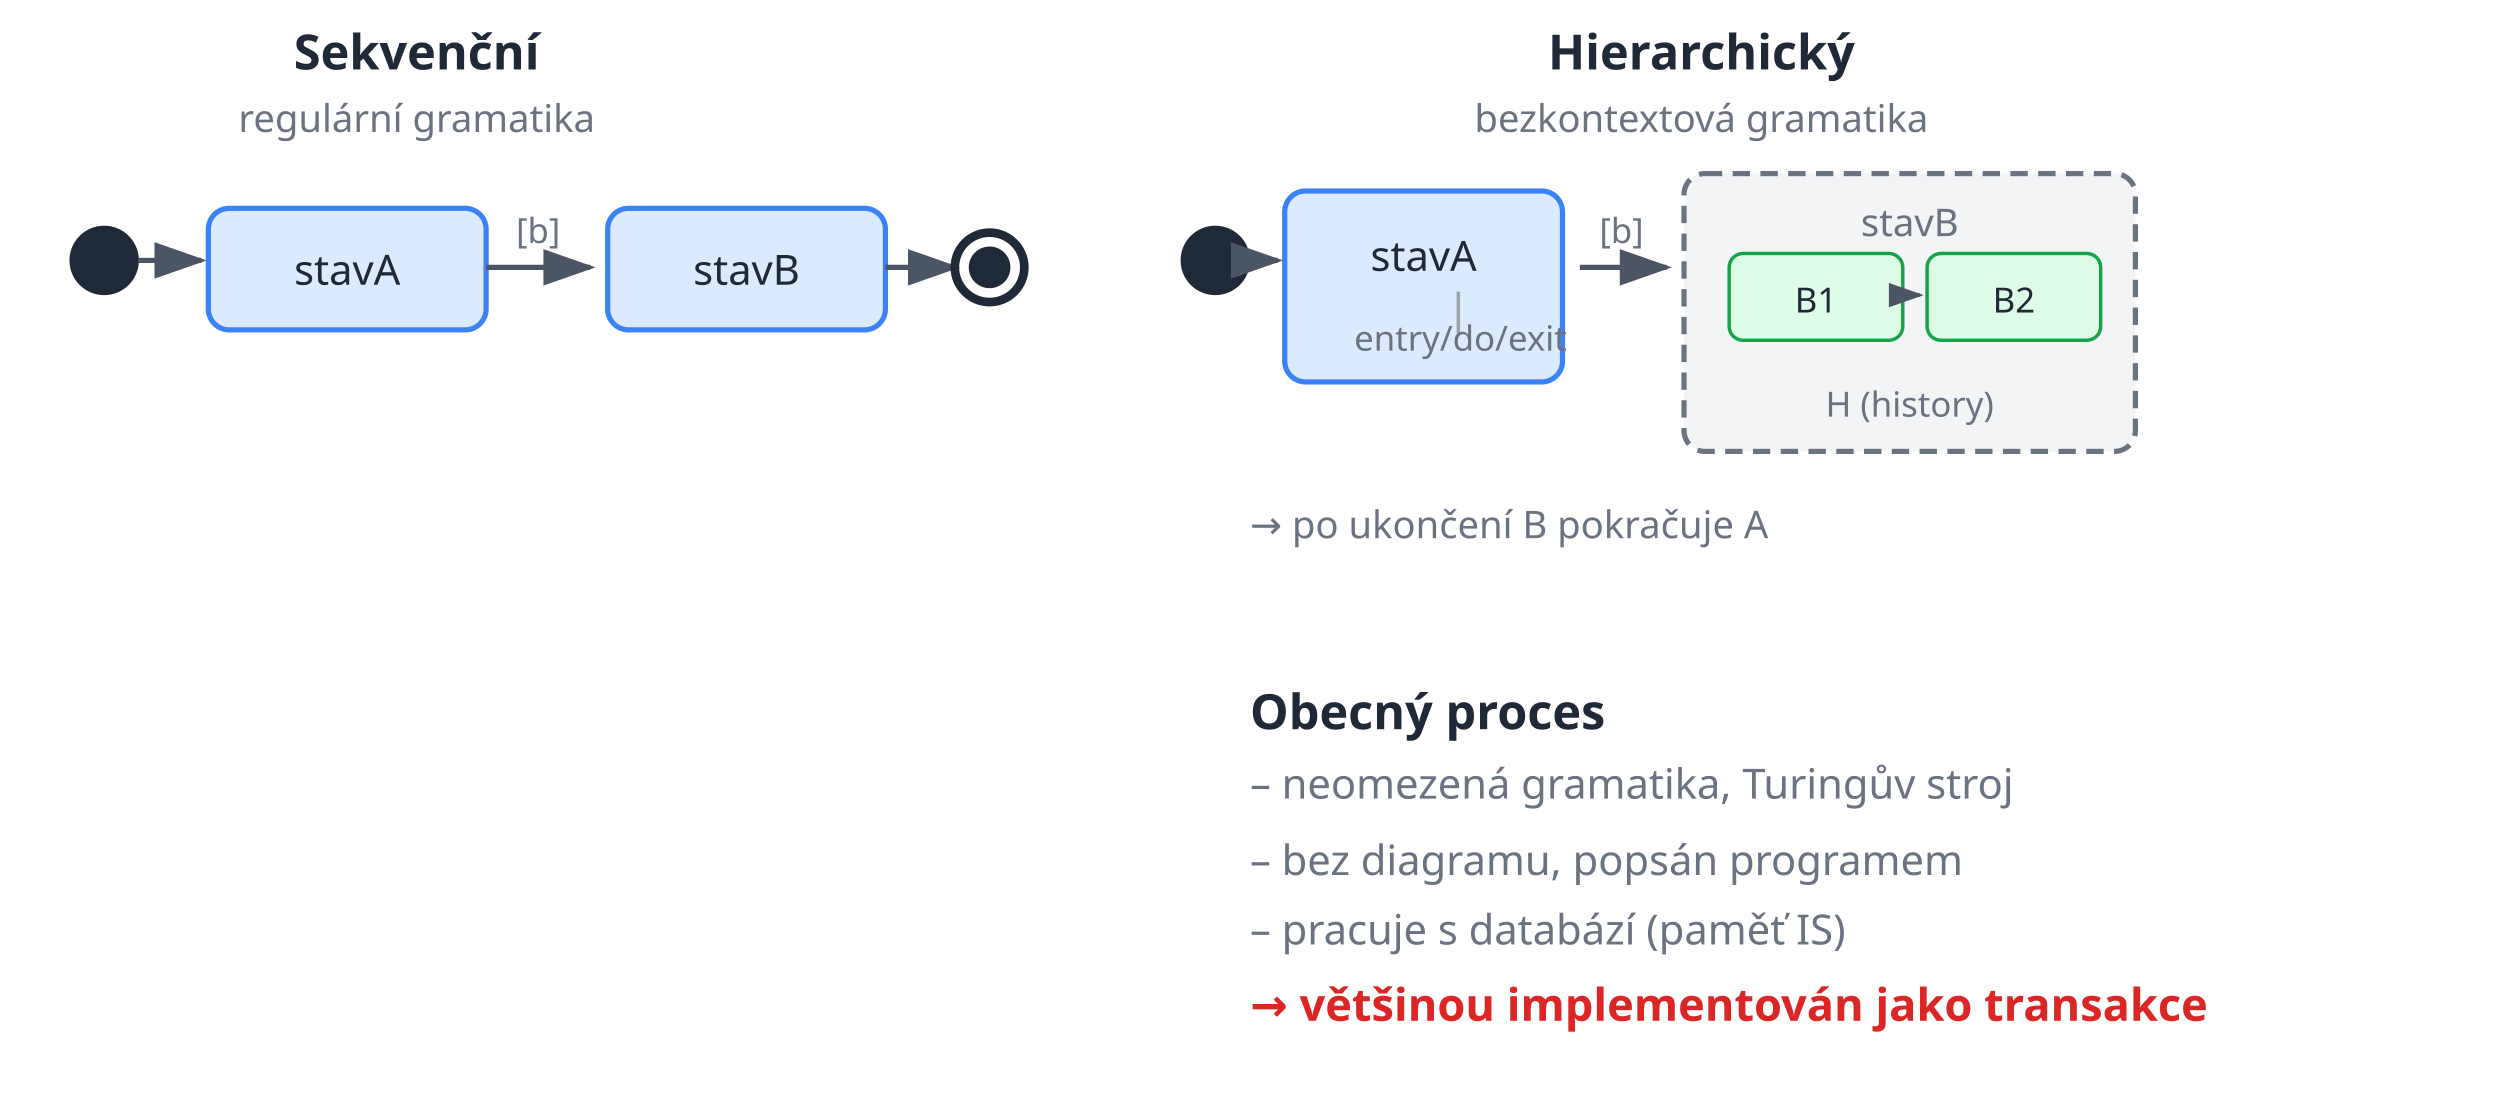
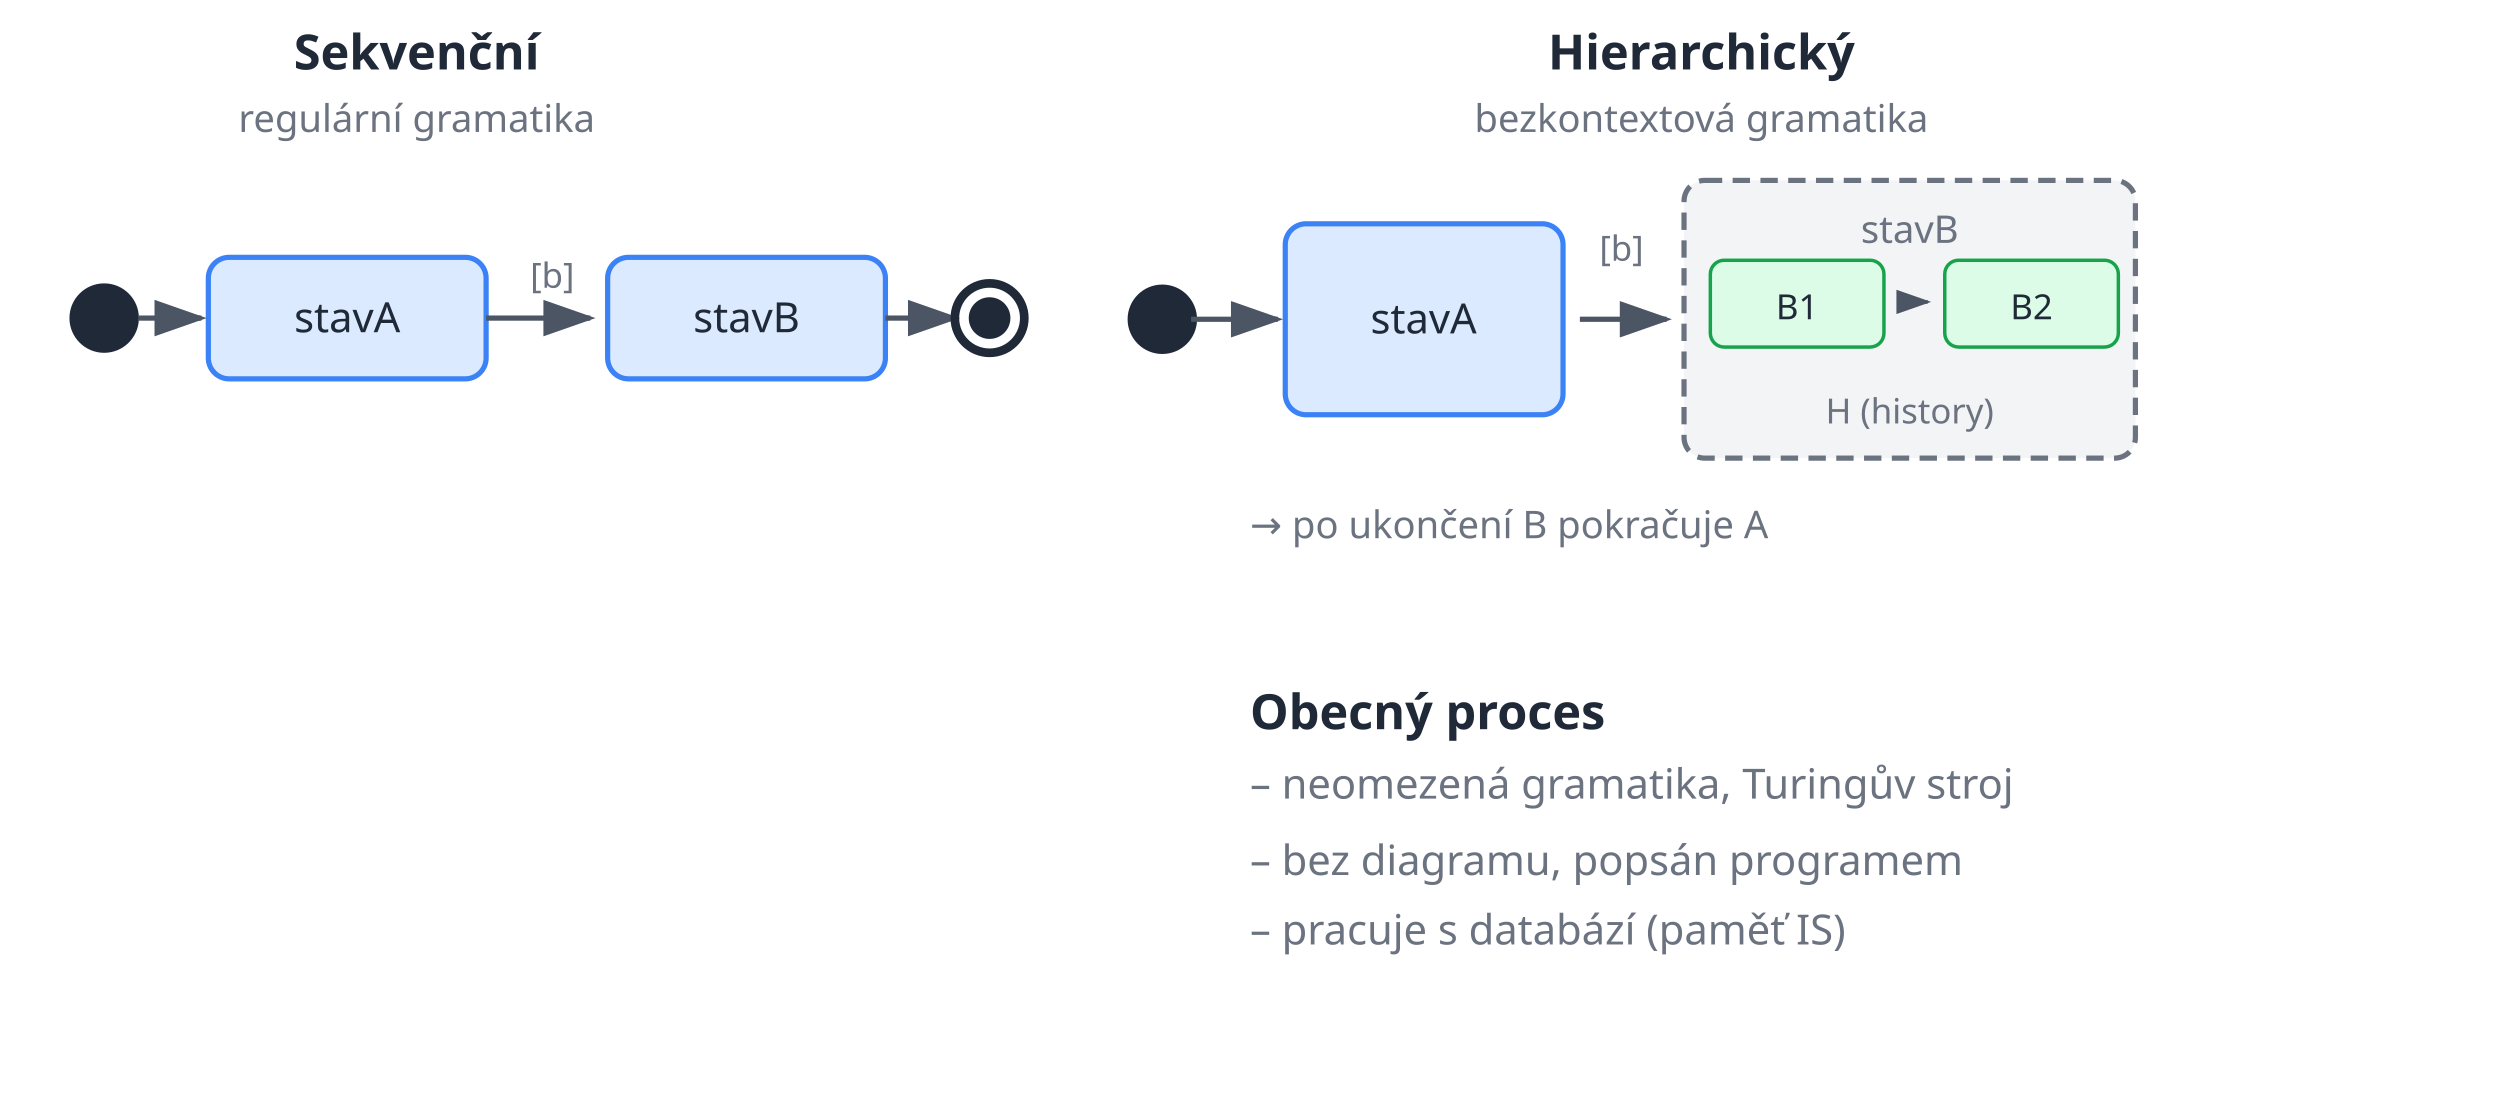
- <svg xmlns="http://www.w3.org/2000/svg" viewBox="0 0 720 320" width="720" height="320" font-family="sans-serif" font-size="13" fill="#1f2937">
-   <defs>
+ <svg xmlns="http://www.w3.org/2000/svg" viewBox="0 0 720 320" width="720" height="320" font-family="sans-serif" font-size="13" fill="#1f2937" version="1.1" id="svg81">
+   <defs id="defs5">
    <marker id="arr" markerWidth="10" markerHeight="7" refX="9" refY="3.5" orient="auto">
-       <polygon points="0 0, 10 3.5, 0 7" fill="#4b5563" />
+       <polygon points="0,7 0,0 10,3.5 " fill="#4b5563" id="polygon2" />
+     </marker>
+     <marker id="arr-3" markerWidth="10" markerHeight="7" refX="9" refY="3.5" orient="auto">
+       <polygon points="0,0 10,3.5 0,7 " fill="#4b5563" id="polygon2-6" />
    </marker>
  </defs>
-   <text x="120" y="20" text-anchor="middle" font-weight="bold" font-size="14">Sekvenční</text>
-   <text x="120" y="38" text-anchor="middle" font-size="11" fill="#6b7280">regulární gramatika</text>
-   <circle cx="30" cy="75" r="10" fill="#1f2937" />
-   <rect x="60" y="60" width="80" height="35" rx="6" fill="#dbeafe" stroke="#3b82f6" stroke-width="1.5" />
-   <text x="100" y="82" text-anchor="middle" font-size="12">stavA</text>
-   <line x1="140" y1="77" x2="170" y2="77" stroke="#4b5563" stroke-width="1.5" marker-end="url(#arr)" />
-   <text x="155" y="70" text-anchor="middle" font-size="10" fill="#6b7280">[b]</text>
-   <rect x="175" y="60" width="80" height="35" rx="6" fill="#dbeafe" stroke="#3b82f6" stroke-width="1.5" />
-   <text x="215" y="82" text-anchor="middle" font-size="12">stavB</text>
-   <line x1="255" y1="77" x2="275" y2="77" stroke="#4b5563" stroke-width="1.5" marker-end="url(#arr)" />
-   <circle cx="285" cy="77" r="10" fill="none" stroke="#1f2937" stroke-width="2.5" />
-   <circle cx="285" cy="77" r="6" fill="#1f2937" />
-   <line x1="40" y1="75" x2="58" y2="75" stroke="#4b5563" stroke-width="1.5" marker-end="url(#arr)" />
-   <text x="490" y="20" text-anchor="middle" font-weight="bold" font-size="14">Hierarchický</text>
-   <text x="490" y="38" text-anchor="middle" font-size="11" fill="#6b7280">bezkontextová gramatika</text>
-   <circle cx="350" cy="75" r="10" fill="#1f2937" />
-   <rect x="370" y="55" width="80" height="55" rx="6" fill="#dbeafe" stroke="#3b82f6" stroke-width="1.5" />
-   <text x="410" y="78" text-anchor="middle" font-size="12">stavA</text>
-   <line x1="420" y1="84" x2="420" y2="96" stroke="#9ca3af" stroke-width="1" />
-   <text x="390" y="101" font-size="10" fill="#6b7280">entry/do/exit</text>
-   <line x1="455" y1="77" x2="480" y2="77" stroke="#4b5563" stroke-width="1.5" marker-end="url(#arr)" />
-   <text x="467" y="70" text-anchor="middle" font-size="10" fill="#6b7280">[b]</text>
-   <rect x="485" y="50" width="130" height="80" rx="6" fill="#f3f4f6" stroke="#6b7280" stroke-width="1.5" stroke-dasharray="5,3" />
-   <text x="550" y="68" text-anchor="middle" font-size="11" fill="#6b7280">stavB</text>
-   <rect x="498" y="73" width="50" height="25" rx="4" fill="#dcfce7" stroke="#16a34a" stroke-width="1" />
-   <text x="523" y="90" text-anchor="middle" font-size="10">B1</text>
-   <rect x="555" y="73" width="50" height="25" rx="4" fill="#dcfce7" stroke="#16a34a" stroke-width="1" />
-   <text x="580" y="90" text-anchor="middle" font-size="10">B2</text>
-   <line x1="548" y1="85" x2="553" y2="85" stroke="#4b5563" stroke-width="1" marker-end="url(#arr)" />
-   <text x="550" y="120" text-anchor="middle" font-size="10" fill="#6b7280">H (history)</text>
-   <text x="360" y="155" font-size="11" fill="#6b7280">→ po ukončení B pokračuje A</text>
-   <line x1="360" y1="75" x2="368" y2="75" stroke="#4b5563" stroke-width="1.5" marker-end="url(#arr)" />
-   <text x="360" y="210" font-weight="bold" font-size="14">Obecný proces</text>
-   <text x="360" y="230" font-size="12" fill="#6b7280">– neomezená gramatika, Turingův stroj</text>
-   <text x="360" y="252" font-size="12" fill="#6b7280">– bez diagramu, popsán programem</text>
-   <text x="360" y="272" font-size="12" fill="#6b7280">– pracuje s databází (paměť IS)</text>
-   <text x="360" y="294" font-size="13" fill="#dc2626" font-weight="bold">→ většinou implementován jako transakce</text>
+   <text x="120" y="20" text-anchor="middle" font-weight="bold" font-size="14" id="text7">Sekvenční</text>
+   <text x="120" y="38" text-anchor="middle" font-size="11" fill="#6b7280" id="text9">regulární gramatika</text>
+   <circle cx="30" cy="91.61" r="10" fill="#1f2937" id="circle11" />
+   <rect x="60" y="74.11" width="80" height="35" rx="6" fill="#dbeafe" stroke="#3b82f6" stroke-width="1.5" id="rect13" ry="6" />
+   <text x="100" y="95.68" text-anchor="middle" font-size="12px" id="text15">stavA</text>
+   <line x1="140" y1="91.61" x2="170" y2="91.61" stroke="#4b5563" stroke-width="1.5" marker-end="url(#arr)" id="line17" />
+   <text x="159.068" y="82.881" text-anchor="middle" font-size="10px" fill="#6b7280" id="text19">[b]</text>
+   <rect x="175" y="74.11" width="80" height="35" rx="6" fill="#dbeafe" stroke="#3b82f6" stroke-width="1.5" id="rect21" ry="6" />
+   <text x="215" y="95.68" text-anchor="middle" font-size="12px" id="text23">stavB</text>
+   <line x1="255" y1="91.61" x2="275" y2="91.61" stroke="#4b5563" stroke-width="1.5" marker-end="url(#arr)" id="line25" />
+   <circle cx="285" cy="91.61" r="10" fill="none" stroke="#1f2937" stroke-width="2.5" id="circle27" />
+   <circle cx="285" cy="91.61" r="6" fill="#1f2937" id="circle29" />
+   <line x1="40" y1="91.61" x2="58" y2="91.61" stroke="#4b5563" stroke-width="1.5" marker-end="url(#arr)" id="line31" />
+   <text x="490" y="20" text-anchor="middle" font-weight="bold" font-size="14" id="text33">Hierarchický</text>
+   <text x="490" y="38" text-anchor="middle" font-size="11" fill="#6b7280" id="text35">bezkontextová gramatika</text>
+   <circle cx="334.746" cy="91.949" r="10" fill="#1f2937" id="circle37" />
+   <g id="g996" transform="translate(0,9.449149)">
+     <rect x="370.155" y="55" width="80" height="55" rx="6" fill="#dbeafe" stroke="#3b82f6" stroke-width="1.5" id="rect39" ry="6" />
+     <text x="410" y="86.569" text-anchor="middle" font-size="12px" id="text41">stavA</text>
+   </g>
+   <line x1="455" y1="91.949" x2="480" y2="91.949" stroke="#4b5563" stroke-width="1.5" marker-end="url(#arr)" id="line47" />
+   <line x1="343.021" y1="91.949" x2="368.021" y2="91.949" stroke="#4b5563" stroke-width="1.5" marker-end="url(#arr-3)" id="line47-7" style="marker-end:url(#arr-3)" />
+   <text x="467" y="75.085" text-anchor="middle" font-size="10px" fill="#6b7280" id="text49">[b]</text>
+   <g id="g974" transform="translate(0,1.948678)">
+     <rect x="485" y="50" width="130" height="80" rx="6" fill="#f3f4f6" stroke="#6b7280" stroke-width="1.5" stroke-dasharray="5, 3" id="rect51" ry="6" />
+     <text x="550" y="68" text-anchor="middle" font-size="11px" fill="#6b7280" id="text53">stavB</text>
+     <g id="g946" transform="translate(-5.423729)">
+       <rect x="498" y="73" width="50" height="25" rx="4" fill="#dcfce7" stroke="#16a34a" stroke-width="1" id="rect55" ry="4" />
+       <text x="523" y="90" text-anchor="middle" font-size="10px" id="text57">B1</text>
+     </g>
+     <g id="g956" transform="translate(5.084746)">
+       <rect x="555" y="73" width="50" height="25" rx="4" fill="#dcfce7" stroke="#16a34a" stroke-width="1" id="rect59" ry="4" />
+       <text x="580" y="90" text-anchor="middle" font-size="10px" id="text61">B2</text>
+     </g>
+     <line x1="547.458" y1="85" x2="555.169" y2="85" stroke="#4b5563" stroke-width="1" marker-end="url(#arr)" id="line63" />
+     <text x="550" y="120" text-anchor="middle" font-size="10px" fill="#6b7280" id="text65">H (history)</text>
+   </g>
+   <text x="360" y="155" font-size="11" fill="#6b7280" id="text67">→ po ukončení B pokračuje A</text>
+   <text x="360" y="210" font-weight="bold" font-size="14" id="text71">Obecný proces</text>
+   <text x="360" y="230" font-size="12" fill="#6b7280" id="text73">– neomezená gramatika, Turingův stroj</text>
+   <text x="360" y="252" font-size="12" fill="#6b7280" id="text75">– bez diagramu, popsán programem</text>
+   <text x="360" y="272" font-size="12" fill="#6b7280" id="text77">– pracuje s databází (paměť IS)</text>
</svg>
